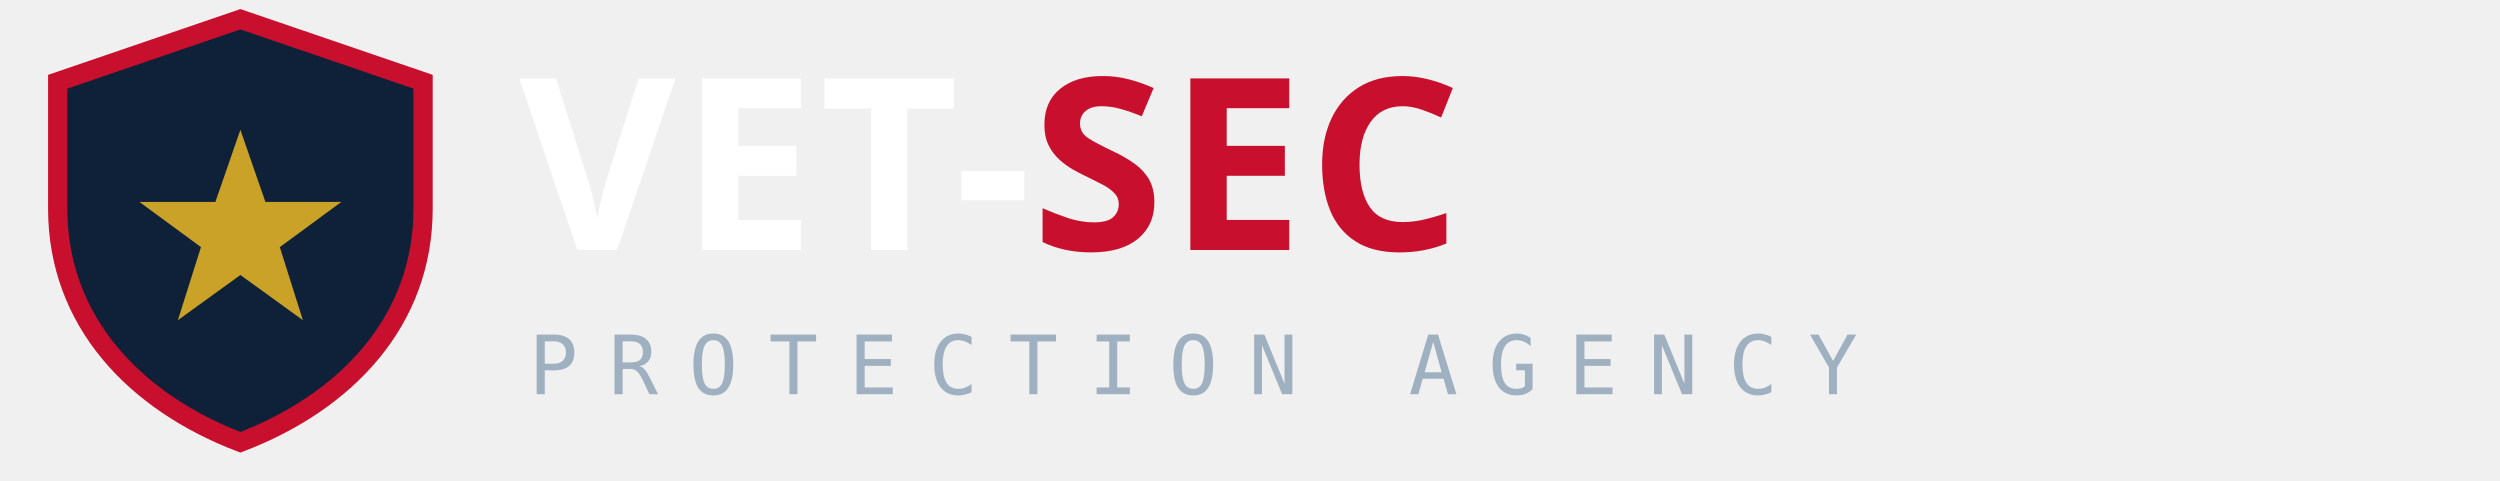
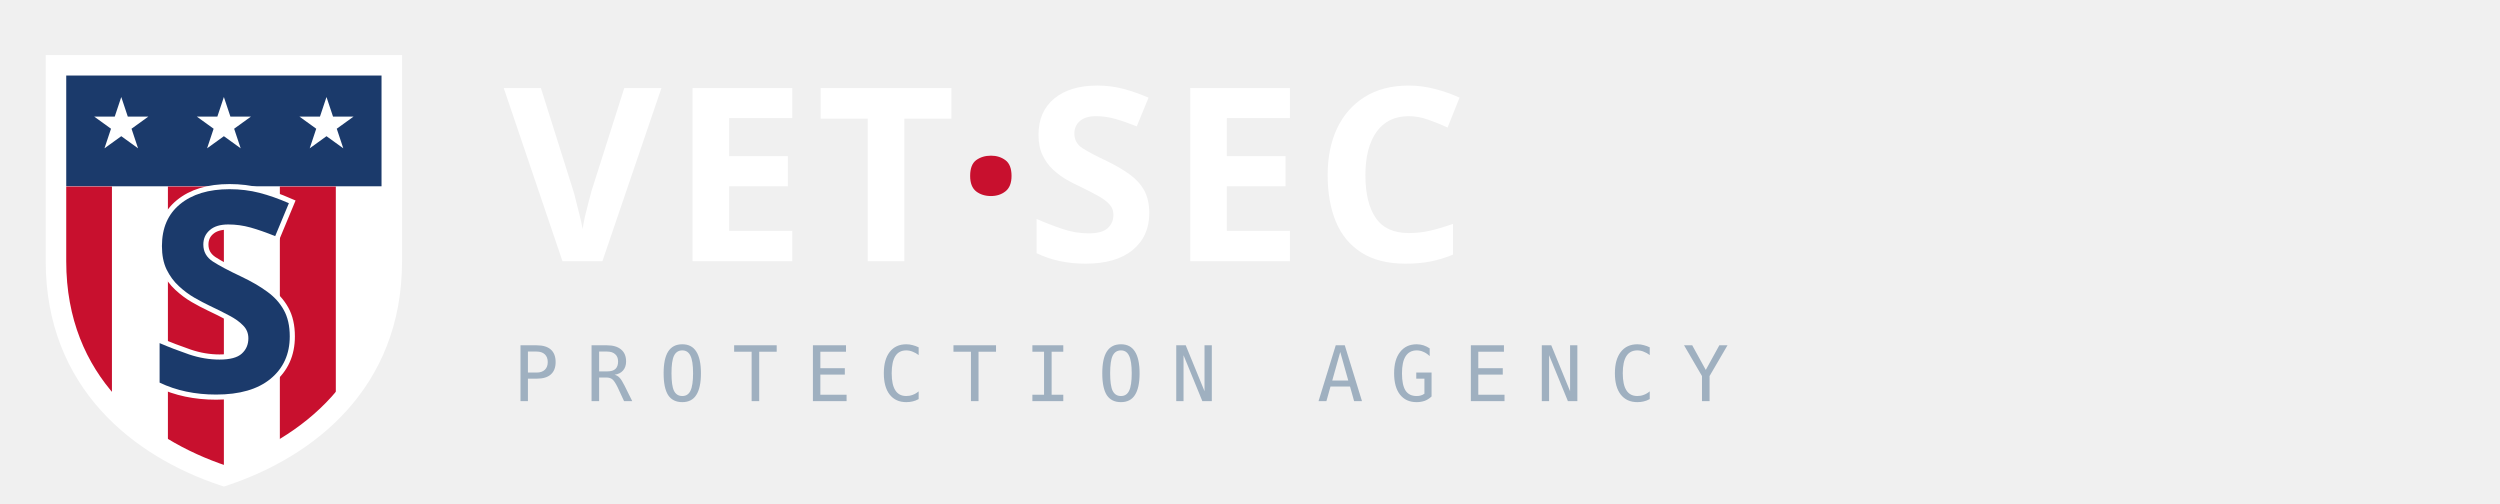
- <svg xmlns="http://www.w3.org/2000/svg" width="260" height="50" viewBox="0 0 260 50" fill="none" role="img" aria-label="Vet-Sec Protection Agency">
-   <path d="M25 2 6 8.5v13.2C6 33.4 14 41.8 25 46c11-4.2 19-12.6 19-24.3V8.5L25 2Z" fill="#0F2138" stroke="#C8102E" stroke-width="2" />
-   <path d="M25 13.5 27.6 21h7.9l-6.4 4.7 2.4 7.6L25 28.6l-6.5 4.7 2.4-7.6L14.5 21h7.9L25 13.5Z" fill="#C9A227" />
-   <text x="54" y="26" font-family="Oswald, 'Arial Narrow', sans-serif" font-size="25" font-weight="700" letter-spacing="0.5" fill="#FFFFFF">VET-<tspan fill="#C8102E">SEC</tspan>
-   </text>
-   <text x="55" y="41" font-family="'IBM Plex Mono', monospace" font-size="8.5" letter-spacing="3.2" fill="#9FB0C0">PROTECTION AGENCY</text>
+ <svg xmlns="http://www.w3.org/2000/svg" width="268" height="54" viewBox="0 0 268 54" fill="none" role="img" aria-label="Vet-Sec Protection Agency">
+   <defs>
+     <clipPath id="shieldL">
+       <path d="M6 7H42V28C42 41 33 48 24 51C15 48 6 41 6 28Z" />
+     </clipPath>
+   </defs>
+   <g clip-path="url(#shieldL)">
+     <rect x="6" y="7" width="36" height="44" fill="#FFFFFF" />
+     <rect x="6" y="7" width="36" height="13" fill="#1B3A6B" />
+     <rect x="6" y="20" width="36" height="31" fill="#FFFFFF" />
+     <rect x="6" y="20" width="6" height="31" fill="#C8102E" />
+     <rect x="18" y="20" width="6" height="31" fill="#C8102E" />
+     <rect x="30" y="20" width="6" height="31" fill="#C8102E" />
+   </g>
+   <g fill="#FFFFFF">
+     <path d="M13 10.4l.7 2.1h2.2l-1.8 1.3.7 2.1-1.8-1.3-1.8 1.3.7-2.1-1.8-1.3h2.2z" />
+     <path d="M24 10.4l.7 2.1h2.2l-1.8 1.3.7 2.1-1.8-1.3-1.8 1.3.7-2.1-1.8-1.3h2.2z" />
+     <path d="M35 10.4l.7 2.1h2.2l-1.8 1.3.7 2.1-1.8-1.3-1.8 1.3.7-2.1-1.8-1.3h2.2z" />
+   </g>
+   <path d="M6 7H42V28C42 41 33 48 24 51C15 48 6 41 6 28Z" fill="none" stroke="#FFFFFF" stroke-width="2.2" />
+   <text x="24" y="42" text-anchor="middle" font-family="Oswald, 'Arial Black', sans-serif" font-size="30" font-weight="700" fill="#1B3A6B" stroke="#FFFFFF" stroke-width="1.1" paint-order="stroke">S</text>
+   <text x="54" y="28" font-family="Oswald, 'Arial Narrow', sans-serif" font-size="26" font-weight="700" letter-spacing="1" fill="#FFFFFF">VET<tspan fill="#C8102E">·</tspan>SEC</text>
+   <text x="55" y="43" font-family="'IBM Plex Mono', monospace" font-size="8.2" letter-spacing="2.9" fill="#9FB0C0">PROTECTION AGENCY</text>
</svg>
